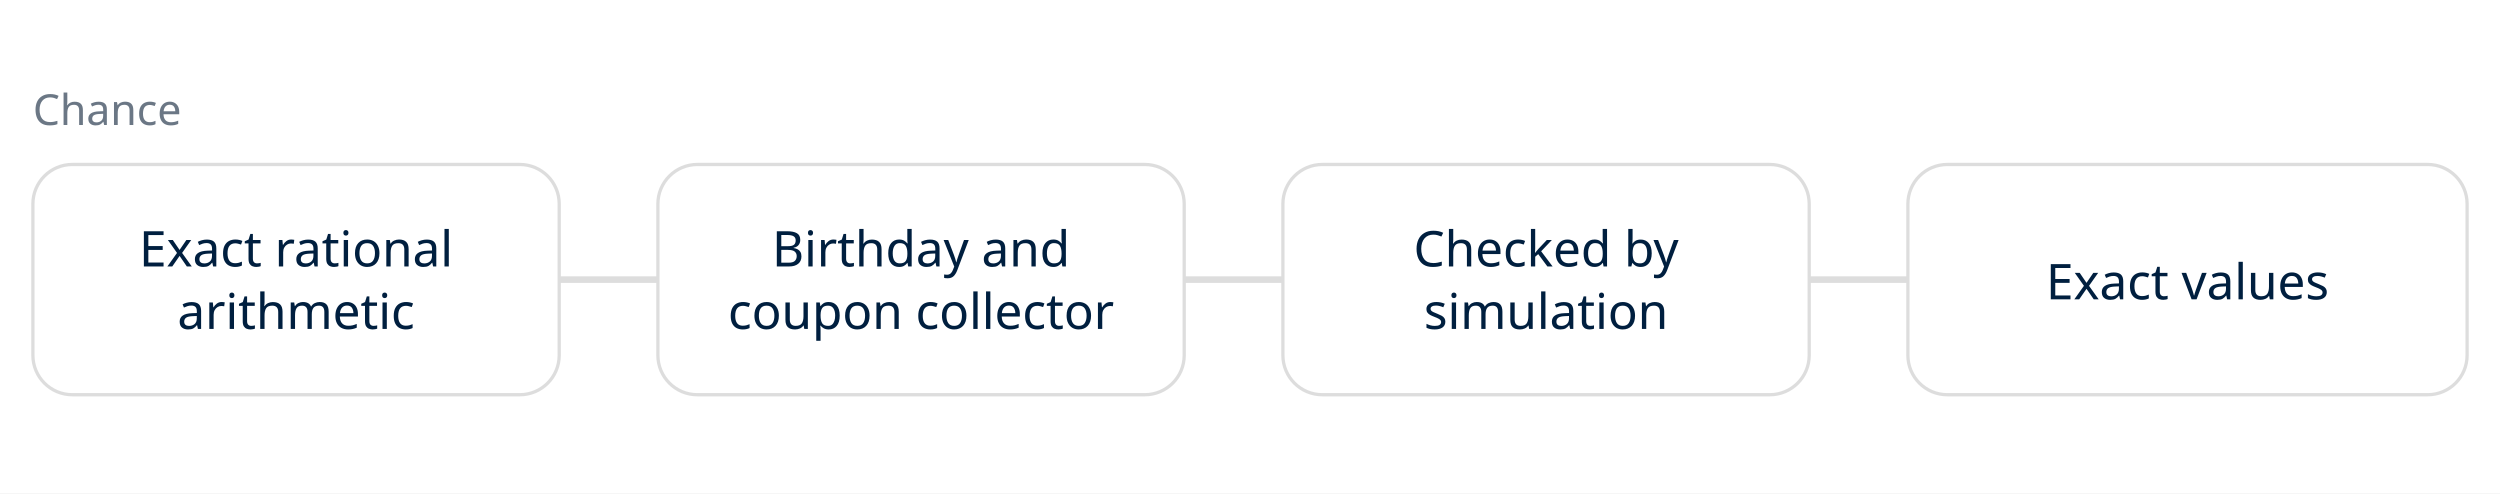
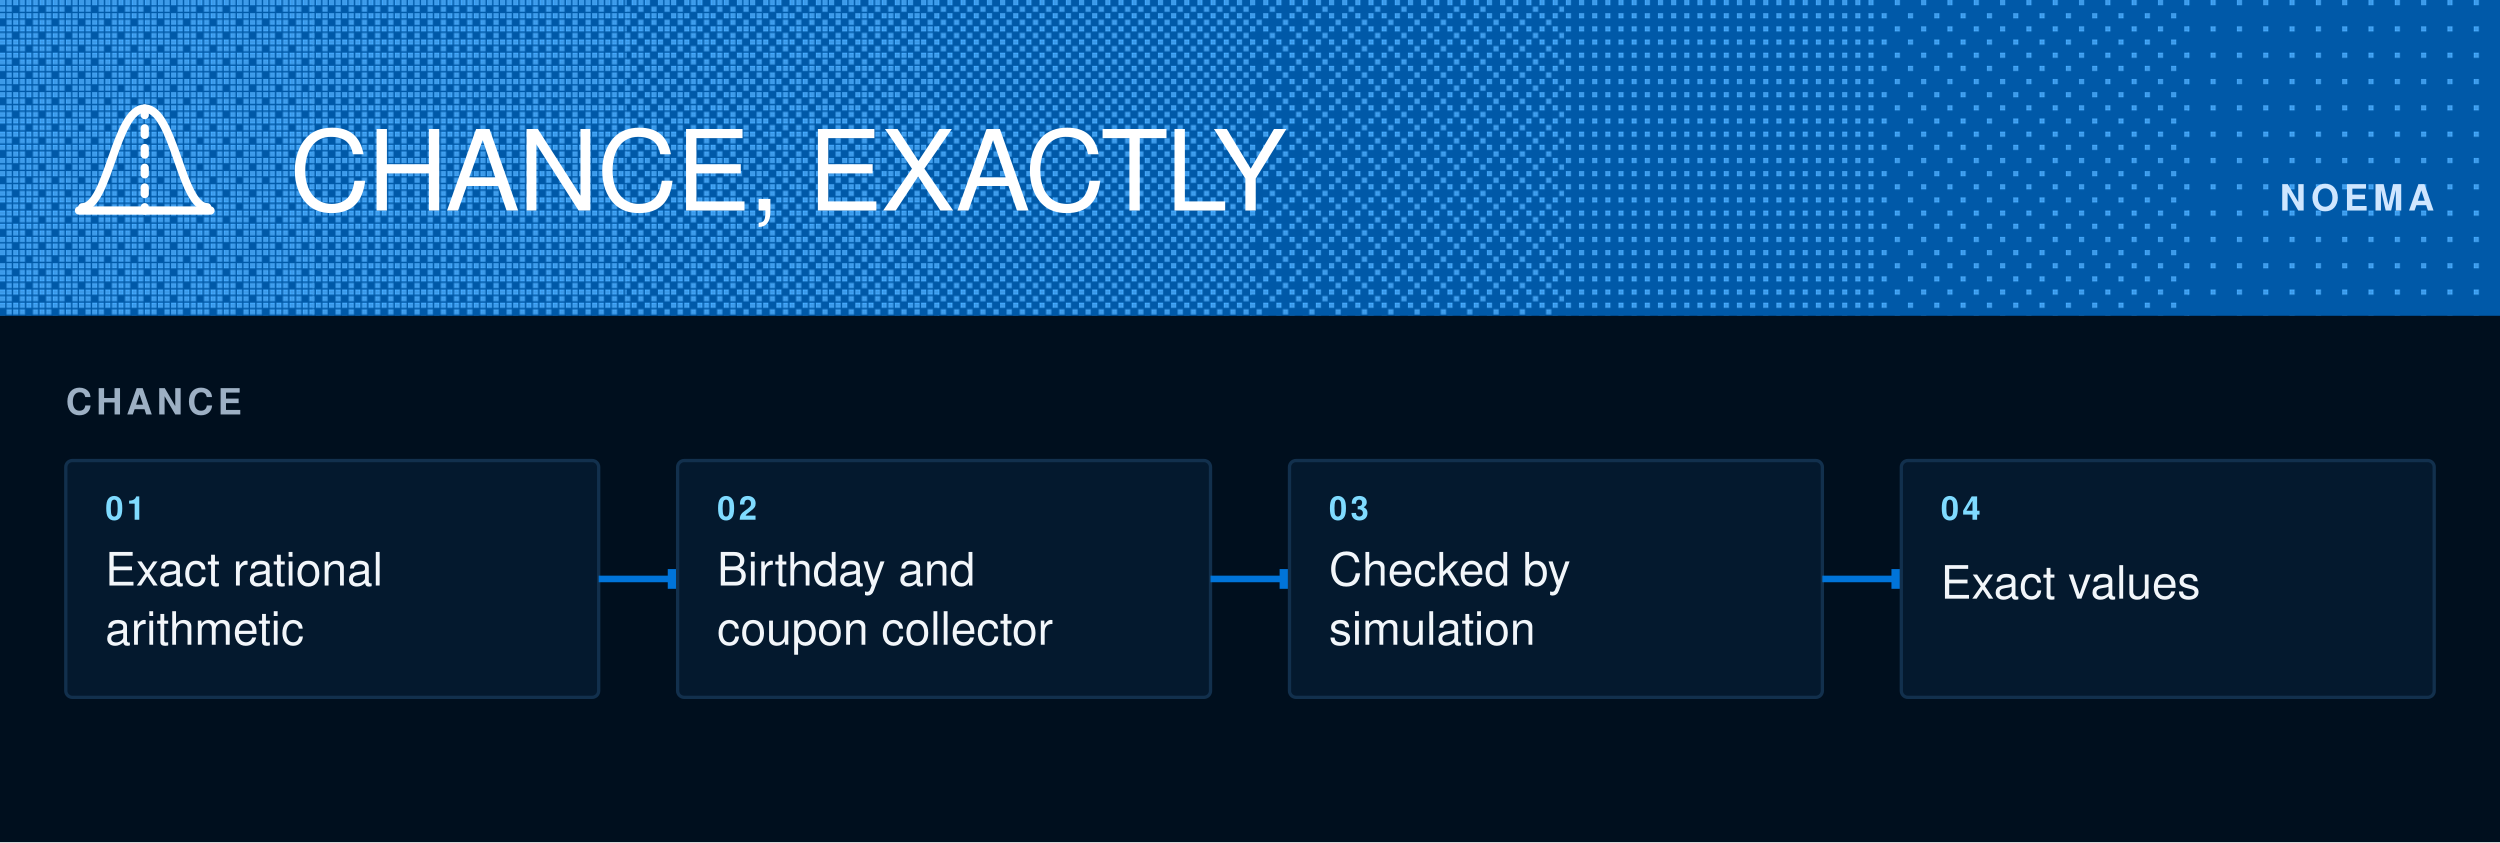
- <svg xmlns="http://www.w3.org/2000/svg" viewBox="0 0 760 150" role="img" aria-label="Exact arithmetic for classic probability problems, checked against closed forms">
-   <rect width="760" height="150" fill="white" />
-   <text x="10" y="38" font-family="sans-serif" font-size="13" fill="#6B7785">Chance</text>
-   <rect x="10" y="50" width="160" height="70" rx="12" fill="white" stroke="#DDDDDD" />
-   <text x="90" y="81" font-family="sans-serif" font-size="15" text-anchor="middle" fill="#001F3F">Exact rational</text>
-   <text x="90" y="100" font-family="sans-serif" font-size="15" text-anchor="middle" fill="#001F3F">arithmetic</text>
-   <path d="M170 85h30" stroke="#DDDDDD" stroke-width="2" />
-   <rect x="200" y="50" width="160" height="70" rx="12" fill="white" stroke="#DDDDDD" />
-   <text x="280" y="81" font-family="sans-serif" font-size="15" text-anchor="middle" fill="#001F3F">Birthday and</text>
-   <text x="280" y="100" font-family="sans-serif" font-size="15" text-anchor="middle" fill="#001F3F">coupon collector</text>
-   <path d="M360 85h30" stroke="#DDDDDD" stroke-width="2" />
-   <rect x="390" y="50" width="160" height="70" rx="12" fill="white" stroke="#DDDDDD" />
-   <text x="470" y="81" font-family="sans-serif" font-size="15" text-anchor="middle" fill="#001F3F">Checked by</text>
-   <text x="470" y="100" font-family="sans-serif" font-size="15" text-anchor="middle" fill="#001F3F">simulation</text>
-   <path d="M550 85h30" stroke="#DDDDDD" stroke-width="2" />
-   <rect x="580" y="50" width="170" height="70" rx="12" fill="white" stroke="#DDDDDD" />
-   <text x="665" y="91" font-family="sans-serif" font-size="15" text-anchor="middle" fill="#001F3F">Exact values</text>
+ <svg xmlns="http://www.w3.org/2000/svg" viewBox="0 0 760 256" role="img" aria-label="Exact arithmetic for classic probability problems, checked against closed forms">
+   <defs>
+     <pattern id="d0" width="8" height="8" patternUnits="userSpaceOnUse">
+       <g fill="#3d9ae8">
+         <rect x="0" y="0" width="1.6" height="1.6" />
+       </g>
+     </pattern>
+     <pattern id="d1" width="8" height="8" patternUnits="userSpaceOnUse">
+       <g fill="#3d9ae8">
+         <rect x="0" y="0" width="1.6" height="1.6" />
+         <rect x="4" y="4" width="1.6" height="1.6" />
+       </g>
+     </pattern>
+     <pattern id="d2" width="8" height="8" patternUnits="userSpaceOnUse">
+       <g fill="#3d9ae8">
+         <rect x="0" y="0" width="1.6" height="1.6" />
+         <rect x="4" y="0" width="1.6" height="1.6" />
+         <rect x="0" y="4" width="1.6" height="1.6" />
+         <rect x="4" y="4" width="1.6" height="1.6" />
+       </g>
+     </pattern>
+     <pattern id="d3" width="8" height="8" patternUnits="userSpaceOnUse">
+       <g fill="#3d9ae8">
+         <rect x="0" y="0" width="1.6" height="1.6" />
+         <rect x="4" y="0" width="1.6" height="1.6" />
+         <rect x="2" y="2" width="1.6" height="1.6" />
+         <rect x="0" y="4" width="1.6" height="1.6" />
+         <rect x="4" y="4" width="1.6" height="1.6" />
+         <rect x="6" y="6" width="1.6" height="1.6" />
+       </g>
+     </pattern>
+     <pattern id="d4" width="8" height="8" patternUnits="userSpaceOnUse">
+       <g fill="#3d9ae8">
+         <rect x="0" y="0" width="1.6" height="1.6" />
+         <rect x="4" y="0" width="1.6" height="1.6" />
+         <rect x="2" y="2" width="1.6" height="1.6" />
+         <rect x="6" y="2" width="1.6" height="1.6" />
+         <rect x="0" y="4" width="1.6" height="1.6" />
+         <rect x="4" y="4" width="1.6" height="1.6" />
+         <rect x="2" y="6" width="1.6" height="1.6" />
+         <rect x="6" y="6" width="1.6" height="1.6" />
+       </g>
+     </pattern>
+     <pattern id="d5" width="8" height="8" patternUnits="userSpaceOnUse">
+       <g fill="#3d9ae8">
+         <rect x="0" y="0" width="1.6" height="1.6" />
+         <rect x="2" y="0" width="1.6" height="1.6" />
+         <rect x="4" y="0" width="1.6" height="1.6" />
+         <rect x="2" y="2" width="1.6" height="1.6" />
+         <rect x="6" y="2" width="1.6" height="1.6" />
+         <rect x="0" y="4" width="1.6" height="1.6" />
+         <rect x="4" y="4" width="1.6" height="1.6" />
+         <rect x="6" y="4" width="1.6" height="1.6" />
+         <rect x="2" y="6" width="1.6" height="1.6" />
+         <rect x="6" y="6" width="1.6" height="1.6" />
+       </g>
+     </pattern>
+     <pattern id="d6" width="8" height="8" patternUnits="userSpaceOnUse">
+       <g fill="#3d9ae8">
+         <rect x="0" y="0" width="1.6" height="1.6" />
+         <rect x="2" y="0" width="1.6" height="1.6" />
+         <rect x="4" y="0" width="1.6" height="1.6" />
+         <rect x="6" y="0" width="1.6" height="1.6" />
+         <rect x="2" y="2" width="1.6" height="1.6" />
+         <rect x="6" y="2" width="1.6" height="1.6" />
+         <rect x="0" y="4" width="1.6" height="1.6" />
+         <rect x="2" y="4" width="1.6" height="1.6" />
+         <rect x="4" y="4" width="1.6" height="1.6" />
+         <rect x="6" y="4" width="1.6" height="1.6" />
+         <rect x="2" y="6" width="1.6" height="1.6" />
+         <rect x="6" y="6" width="1.6" height="1.6" />
+       </g>
+     </pattern>
+     <pattern id="d7" width="8" height="8" patternUnits="userSpaceOnUse">
+       <g fill="#3d9ae8">
+         <rect x="0" y="0" width="1.6" height="1.6" />
+         <rect x="2" y="0" width="1.6" height="1.6" />
+         <rect x="4" y="0" width="1.6" height="1.6" />
+         <rect x="6" y="0" width="1.6" height="1.6" />
+         <rect x="0" y="2" width="1.6" height="1.6" />
+         <rect x="2" y="2" width="1.6" height="1.6" />
+         <rect x="6" y="2" width="1.6" height="1.6" />
+         <rect x="0" y="4" width="1.6" height="1.6" />
+         <rect x="2" y="4" width="1.6" height="1.6" />
+         <rect x="4" y="4" width="1.6" height="1.6" />
+         <rect x="6" y="4" width="1.6" height="1.6" />
+         <rect x="2" y="6" width="1.6" height="1.6" />
+         <rect x="4" y="6" width="1.6" height="1.6" />
+         <rect x="6" y="6" width="1.6" height="1.6" />
+       </g>
+     </pattern>
+   </defs>
+   <rect width="760" height="256" fill="#000f1e" />
+   <rect x="0" y="0" width="760" height="96" fill="#0059a8" />
+   <rect x="0" y="0" width="95.5" height="96" fill="url(#d7)" />
+   <rect x="95" y="0" width="95.5" height="96" fill="url(#d6)" />
+   <rect x="190" y="0" width="95.5" height="96" fill="url(#d5)" />
+   <rect x="285" y="0" width="95.5" height="96" fill="url(#d4)" />
+   <rect x="380" y="0" width="95.5" height="96" fill="url(#d3)" />
+   <rect x="475" y="0" width="95.5" height="96" fill="url(#d2)" />
+   <rect x="570" y="0" width="95.5" height="96" fill="url(#d1)" />
+   <rect x="665" y="0" width="95.5" height="96" fill="url(#d0)" />
+   <g transform="translate(20 24) scale(1)" fill="none" stroke="#ffffff" stroke-width="2.5" stroke-linecap="round" stroke-linejoin="round" color="#ffffff">
+     <path d="M4 40h40" />
+     <path d="M5 39c8 0 10-30 19-30s11 30 19 30" />
+     <path d="M24 9v31" stroke-dasharray="2 4" />
+   </g>
+   <text x="88" y="64" font-family="'Hanken Grotesk', -apple-system, 'Helvetica Neue', Helvetica, Arial, sans-serif" font-size="34" font-weight="200" fill="#ffffff" text-anchor="start" letter-spacing="-0.5">CHANCE, EXACTLY</text>
+   <text x="740" y="64" font-family="'Hanken Grotesk', -apple-system, 'Helvetica Neue', Helvetica, Arial, sans-serif" font-size="11" font-weight="600" fill="#cfe6ff" text-anchor="end" letter-spacing="1.5">NOEMA</text>
+   <text x="20" y="126" font-family="'Hanken Grotesk', -apple-system, 'Helvetica Neue', Helvetica, Arial, sans-serif" font-size="11" font-weight="600" fill="#9db0c4" text-anchor="start" letter-spacing="1.3">CHANCE</text>
+   <rect x="20" y="140" width="162" height="72" rx="2" fill="#04192e" stroke="#12304d" />
+   <text x="32" y="158" font-family="'Hanken Grotesk', -apple-system, 'Helvetica Neue', Helvetica, Arial, sans-serif" font-size="10" font-weight="600" fill="#7FDBFF" text-anchor="start" letter-spacing="1">01</text>
+   <text x="32" y="178" font-family="'Hanken Grotesk', -apple-system, 'Helvetica Neue', Helvetica, Arial, sans-serif" font-size="14" font-weight="400" fill="#f2f6fa" text-anchor="start">Exact rational</text>
+   <text x="32" y="196" font-family="'Hanken Grotesk', -apple-system, 'Helvetica Neue', Helvetica, Arial, sans-serif" font-size="14" font-weight="400" fill="#f2f6fa" text-anchor="start">arithmetic</text>
+   <path d="M182 176h24" stroke="#0074D9" stroke-width="2" />
+   <rect x="203" y="173" width="6" height="6" fill="#0074D9" />
+   <rect x="206" y="140" width="162" height="72" rx="2" fill="#04192e" stroke="#12304d" />
+   <text x="218" y="158" font-family="'Hanken Grotesk', -apple-system, 'Helvetica Neue', Helvetica, Arial, sans-serif" font-size="10" font-weight="600" fill="#7FDBFF" text-anchor="start" letter-spacing="1">02</text>
+   <text x="218" y="178" font-family="'Hanken Grotesk', -apple-system, 'Helvetica Neue', Helvetica, Arial, sans-serif" font-size="14" font-weight="400" fill="#f2f6fa" text-anchor="start">Birthday and</text>
+   <text x="218" y="196" font-family="'Hanken Grotesk', -apple-system, 'Helvetica Neue', Helvetica, Arial, sans-serif" font-size="14" font-weight="400" fill="#f2f6fa" text-anchor="start">coupon collector</text>
+   <path d="M368 176h24" stroke="#0074D9" stroke-width="2" />
+   <rect x="389" y="173" width="6" height="6" fill="#0074D9" />
+   <rect x="392" y="140" width="162" height="72" rx="2" fill="#04192e" stroke="#12304d" />
+   <text x="404" y="158" font-family="'Hanken Grotesk', -apple-system, 'Helvetica Neue', Helvetica, Arial, sans-serif" font-size="10" font-weight="600" fill="#7FDBFF" text-anchor="start" letter-spacing="1">03</text>
+   <text x="404" y="178" font-family="'Hanken Grotesk', -apple-system, 'Helvetica Neue', Helvetica, Arial, sans-serif" font-size="14" font-weight="400" fill="#f2f6fa" text-anchor="start">Checked by</text>
+   <text x="404" y="196" font-family="'Hanken Grotesk', -apple-system, 'Helvetica Neue', Helvetica, Arial, sans-serif" font-size="14" font-weight="400" fill="#f2f6fa" text-anchor="start">simulation</text>
+   <path d="M554 176h24" stroke="#0074D9" stroke-width="2" />
+   <rect x="575" y="173" width="6" height="6" fill="#0074D9" />
+   <rect x="578" y="140" width="162" height="72" rx="2" fill="#04192e" stroke="#12304d" />
+   <text x="590" y="158" font-family="'Hanken Grotesk', -apple-system, 'Helvetica Neue', Helvetica, Arial, sans-serif" font-size="10" font-weight="600" fill="#7FDBFF" text-anchor="start" letter-spacing="1">04</text>
+   <text x="590" y="182" font-family="'Hanken Grotesk', -apple-system, 'Helvetica Neue', Helvetica, Arial, sans-serif" font-size="14" font-weight="400" fill="#f2f6fa" text-anchor="start">Exact values</text>
</svg>
